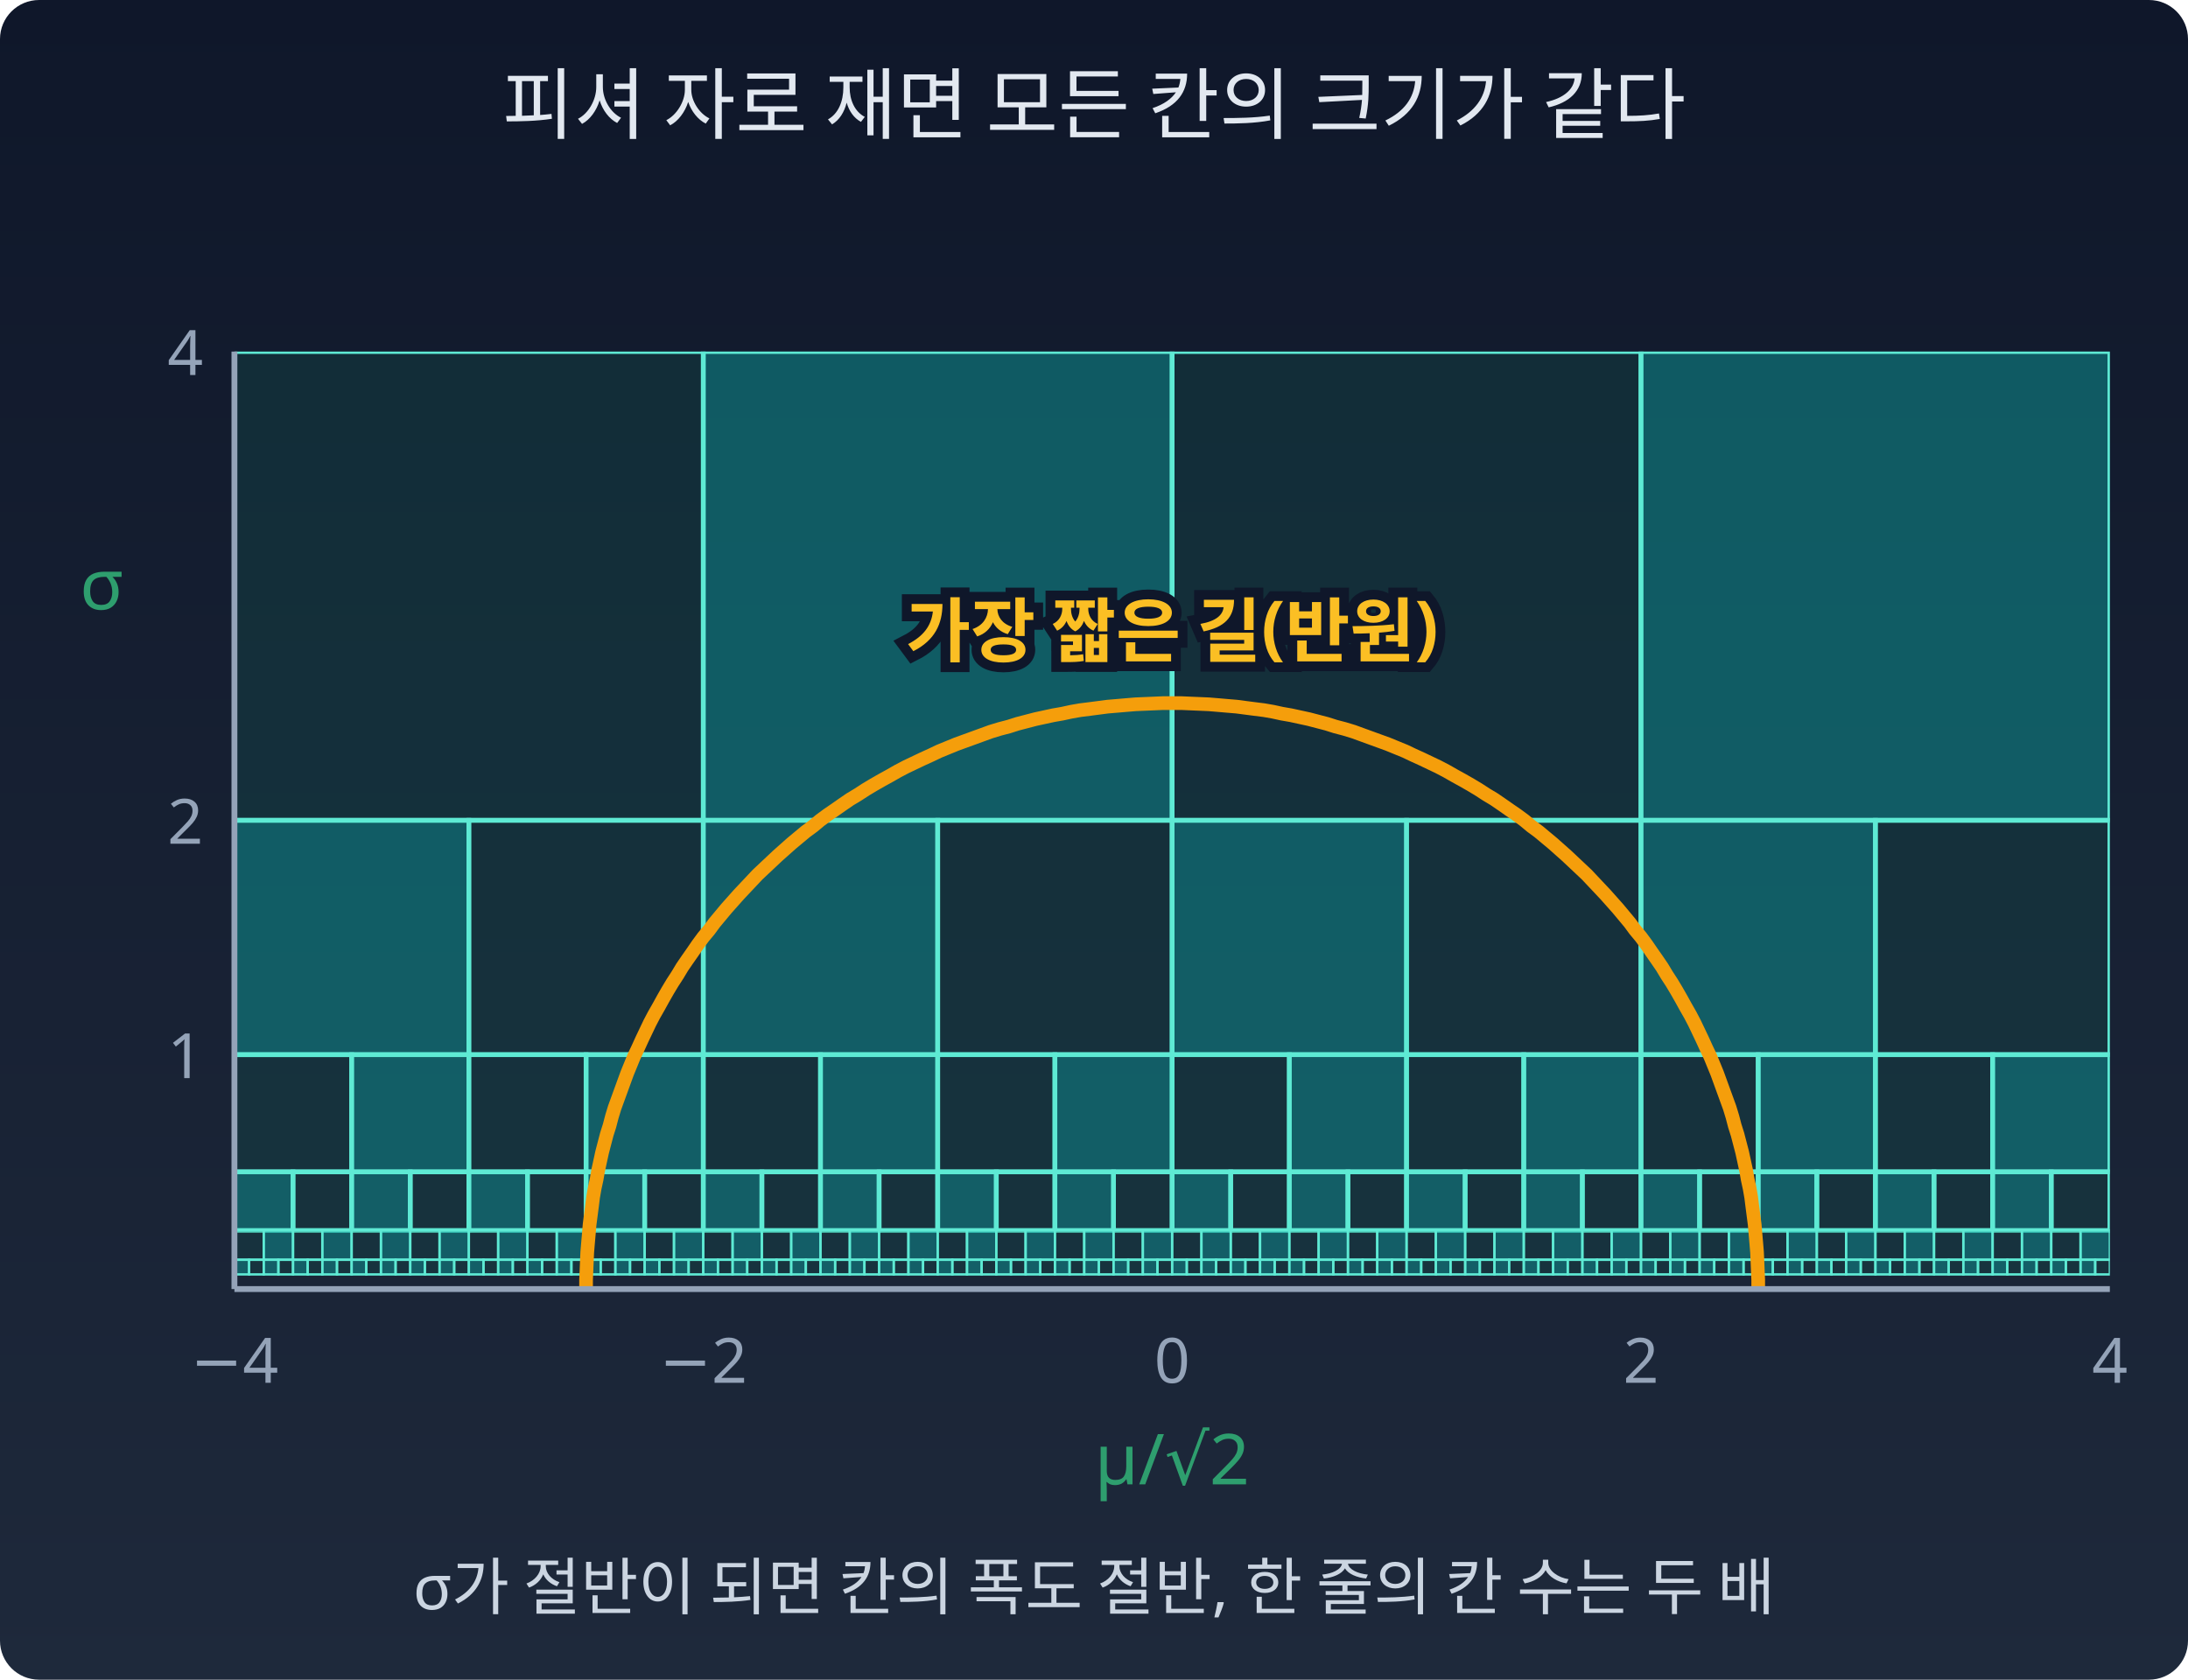
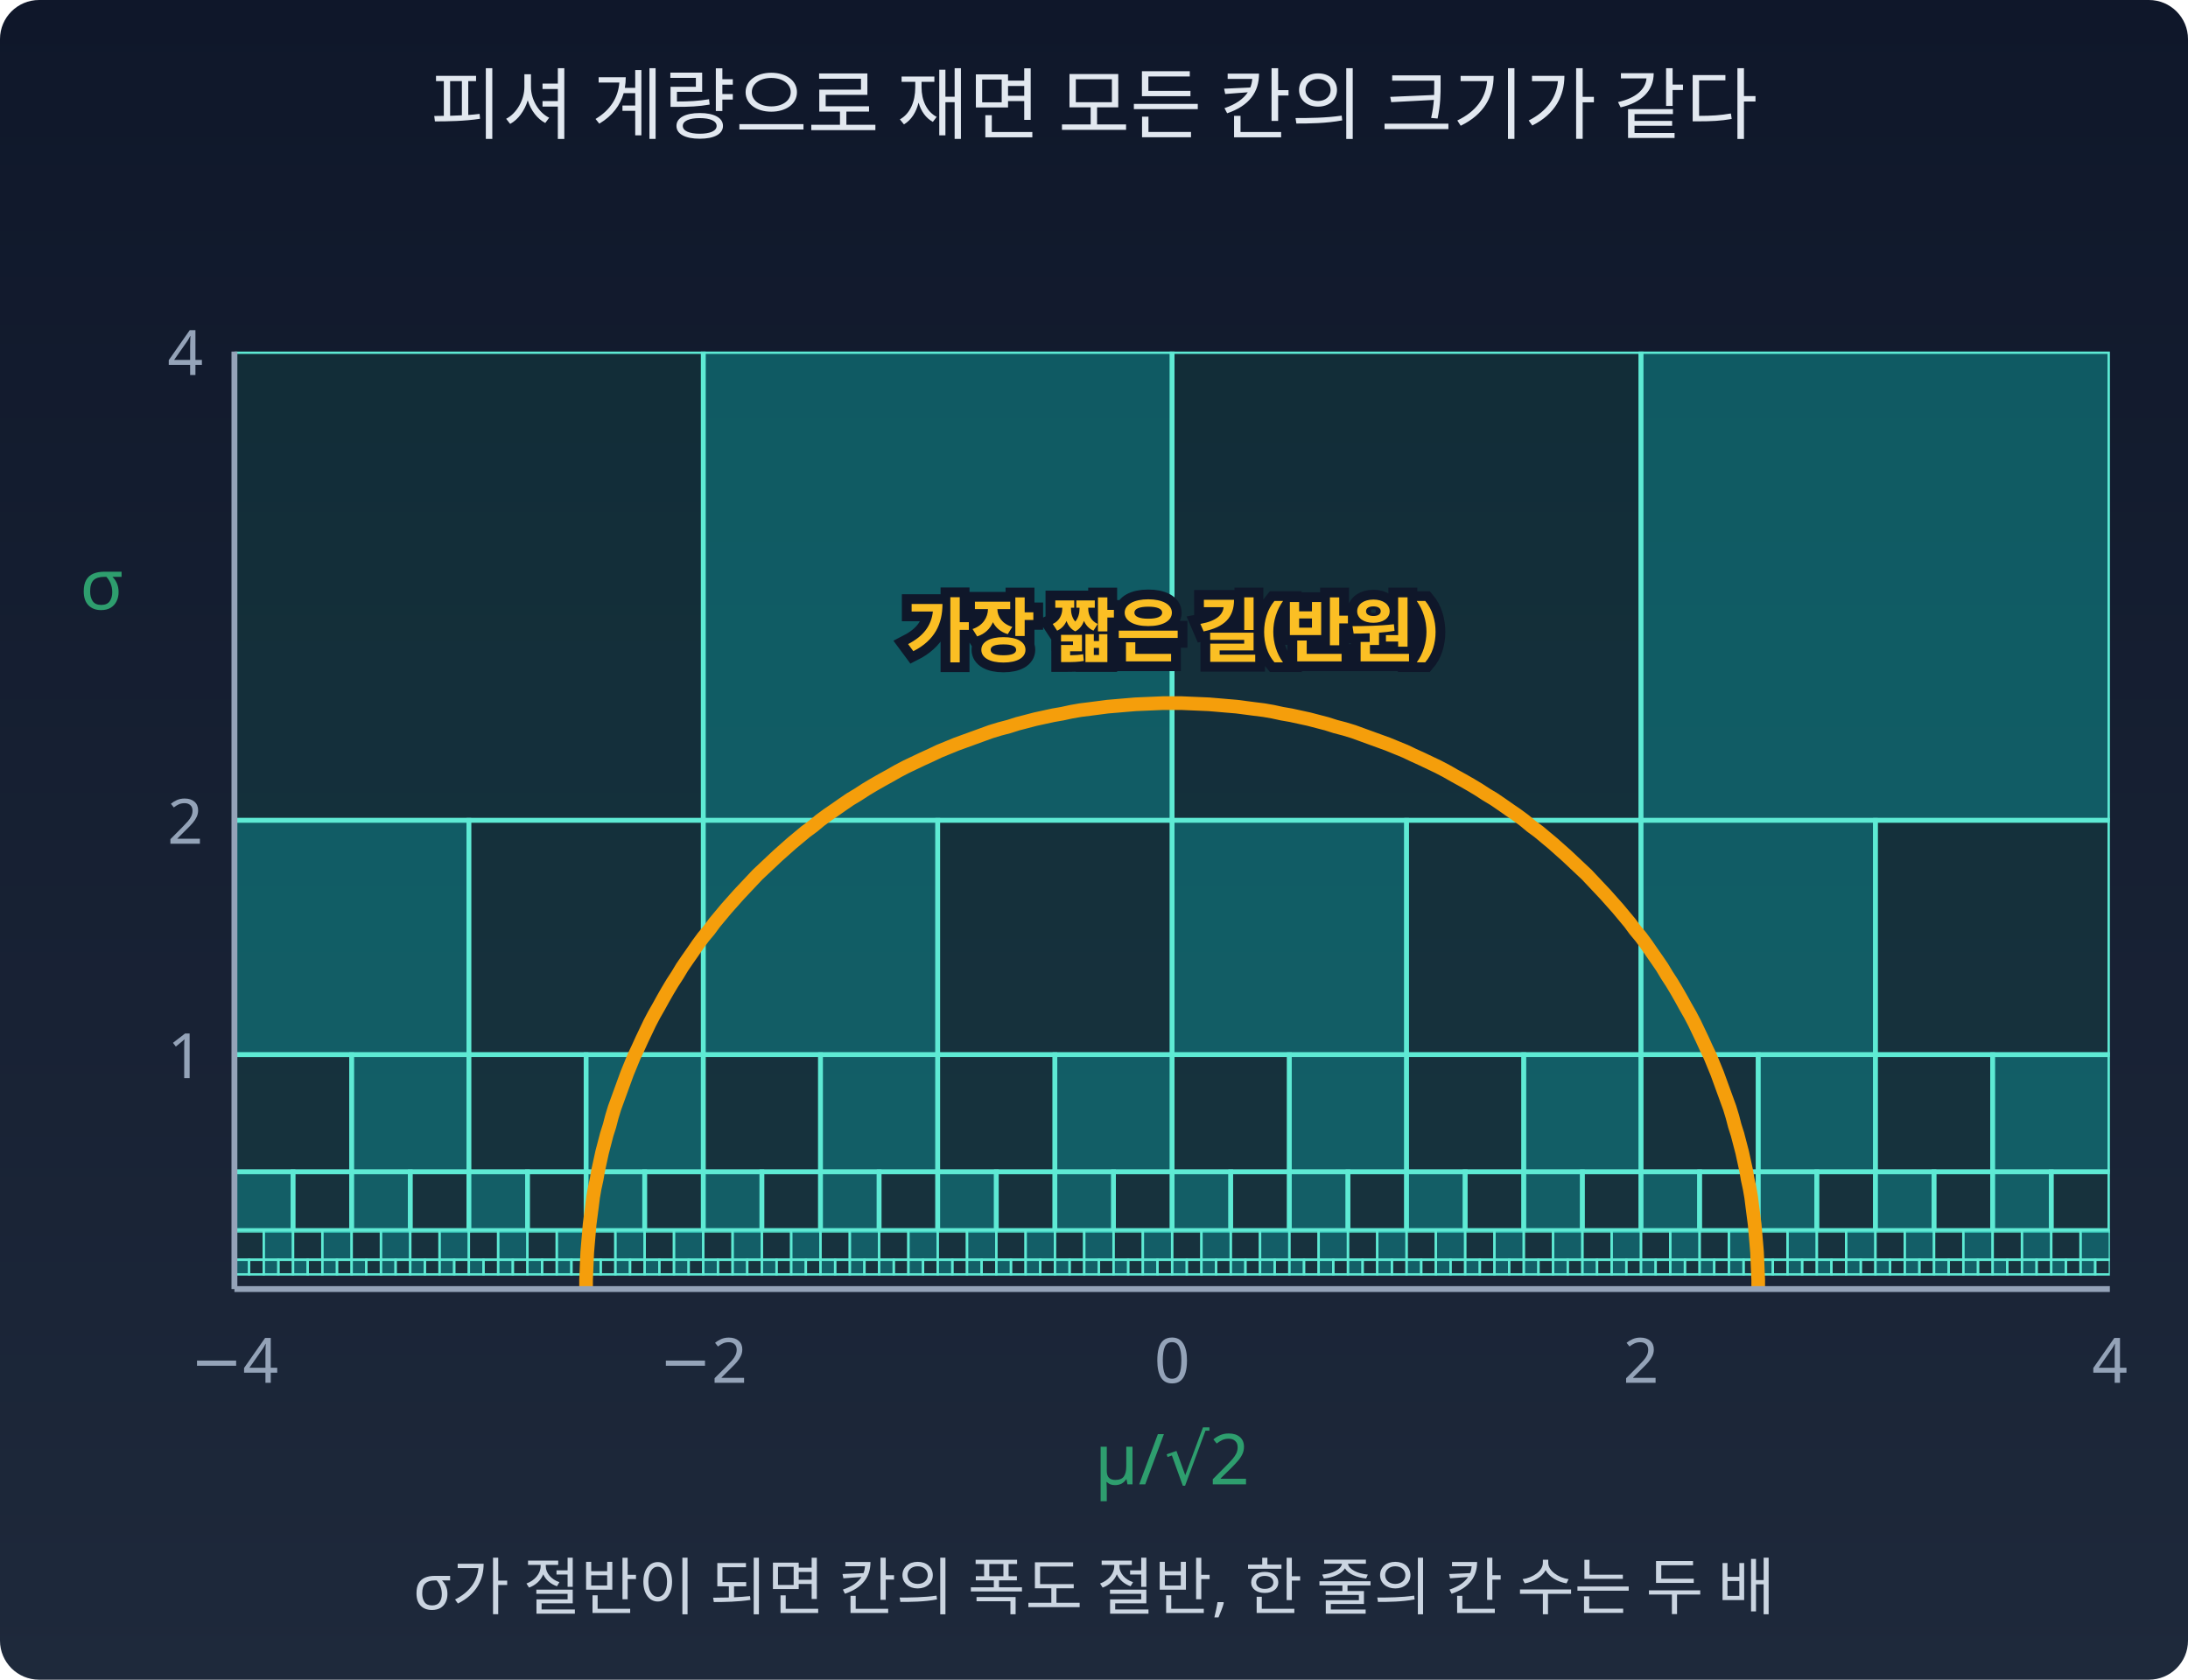
<svg xmlns="http://www.w3.org/2000/svg" viewBox="0 0 560 430" font-family="'Noto Sans KR', sans-serif">
  <defs>
    <linearGradient id="bg9t" x1="0" y1="0" x2="0" y2="1">
      <stop offset="0%" stop-color="#0f172a" />
      <stop offset="100%" stop-color="#1e293b" />
    </linearGradient>
  </defs>
  <rect width="560" height="430" fill="url(#bg9t)" rx="10" />
-   <text x="280" y="34" fill="#e2e8f0" font-size="20" text-anchor="middle">피셔 자로 재면 모든 칸의 크기가 같다</text>
+   <text x="280" y="34" fill="#e2e8f0" font-size="20" text-anchor="middle">피셔 계량으로 재면 모든 칸의 크기가 같다</text>
  <clipPath id="cl9">
    <rect x="60" y="90.0" width="480" height="240.0" />
  </clipPath>
  <g clip-path="url(#cl9)">
    <rect x="60.00" y="90.00" width="120.00" height="120.00" fill="#134e4a" fill-opacity="0.35" stroke="#5eead4" stroke-width="1.2" />
    <rect x="180.00" y="90.00" width="120.00" height="120.00" fill="#0e8f8f" fill-opacity="0.55" stroke="#5eead4" stroke-width="1.2" />
    <rect x="300.00" y="90.00" width="120.00" height="120.00" fill="#134e4a" fill-opacity="0.35" stroke="#5eead4" stroke-width="1.2" />
    <rect x="420.00" y="90.00" width="120.00" height="120.00" fill="#0e8f8f" fill-opacity="0.55" stroke="#5eead4" stroke-width="1.2" />
    <rect x="60.00" y="210.00" width="60.00" height="60.00" fill="#0e8f8f" fill-opacity="0.55" stroke="#5eead4" stroke-width="1.2" />
    <rect x="120.00" y="210.00" width="60.00" height="60.00" fill="#134e4a" fill-opacity="0.35" stroke="#5eead4" stroke-width="1.2" />
    <rect x="180.00" y="210.00" width="60.00" height="60.00" fill="#0e8f8f" fill-opacity="0.55" stroke="#5eead4" stroke-width="1.2" />
    <rect x="240.00" y="210.00" width="60.00" height="60.00" fill="#134e4a" fill-opacity="0.35" stroke="#5eead4" stroke-width="1.2" />
    <rect x="300.00" y="210.00" width="60.00" height="60.00" fill="#0e8f8f" fill-opacity="0.55" stroke="#5eead4" stroke-width="1.2" />
    <rect x="360.00" y="210.00" width="60.00" height="60.00" fill="#134e4a" fill-opacity="0.35" stroke="#5eead4" stroke-width="1.2" />
    <rect x="420.00" y="210.00" width="60.00" height="60.00" fill="#0e8f8f" fill-opacity="0.55" stroke="#5eead4" stroke-width="1.2" />
    <rect x="480.00" y="210.00" width="60.00" height="60.00" fill="#134e4a" fill-opacity="0.35" stroke="#5eead4" stroke-width="1.2" />
    <rect x="60.00" y="270.00" width="30.00" height="30.00" fill="#134e4a" fill-opacity="0.35" stroke="#5eead4" stroke-width="1.2" />
    <rect x="90.00" y="270.00" width="30.00" height="30.00" fill="#0e8f8f" fill-opacity="0.55" stroke="#5eead4" stroke-width="1.2" />
    <rect x="120.00" y="270.00" width="30.00" height="30.00" fill="#134e4a" fill-opacity="0.35" stroke="#5eead4" stroke-width="1.2" />
    <rect x="150.00" y="270.00" width="30.00" height="30.00" fill="#0e8f8f" fill-opacity="0.55" stroke="#5eead4" stroke-width="1.2" />
    <rect x="180.00" y="270.00" width="30.00" height="30.00" fill="#134e4a" fill-opacity="0.35" stroke="#5eead4" stroke-width="1.2" />
    <rect x="210.00" y="270.00" width="30.00" height="30.00" fill="#0e8f8f" fill-opacity="0.55" stroke="#5eead4" stroke-width="1.2" />
    <rect x="240.00" y="270.00" width="30.00" height="30.00" fill="#134e4a" fill-opacity="0.35" stroke="#5eead4" stroke-width="1.2" />
    <rect x="270.00" y="270.00" width="30.00" height="30.00" fill="#0e8f8f" fill-opacity="0.55" stroke="#5eead4" stroke-width="1.2" />
    <rect x="300.00" y="270.00" width="30.00" height="30.00" fill="#134e4a" fill-opacity="0.35" stroke="#5eead4" stroke-width="1.2" />
    <rect x="330.00" y="270.00" width="30.00" height="30.00" fill="#0e8f8f" fill-opacity="0.55" stroke="#5eead4" stroke-width="1.2" />
    <rect x="360.00" y="270.00" width="30.00" height="30.00" fill="#134e4a" fill-opacity="0.35" stroke="#5eead4" stroke-width="1.2" />
    <rect x="390.00" y="270.00" width="30.00" height="30.00" fill="#0e8f8f" fill-opacity="0.55" stroke="#5eead4" stroke-width="1.2" />
    <rect x="420.00" y="270.00" width="30.00" height="30.00" fill="#134e4a" fill-opacity="0.35" stroke="#5eead4" stroke-width="1.2" />
    <rect x="450.00" y="270.00" width="30.00" height="30.00" fill="#0e8f8f" fill-opacity="0.55" stroke="#5eead4" stroke-width="1.2" />
    <rect x="480.00" y="270.00" width="30.00" height="30.00" fill="#134e4a" fill-opacity="0.35" stroke="#5eead4" stroke-width="1.2" />
    <rect x="510.00" y="270.00" width="30.00" height="30.00" fill="#0e8f8f" fill-opacity="0.55" stroke="#5eead4" stroke-width="1.2" />
    <rect x="60.00" y="300.00" width="15.00" height="15.00" fill="#0e8f8f" fill-opacity="0.55" stroke="#5eead4" stroke-width="1.2" />
    <rect x="75.00" y="300.00" width="15.00" height="15.00" fill="#134e4a" fill-opacity="0.35" stroke="#5eead4" stroke-width="1.2" />
    <rect x="90.00" y="300.00" width="15.00" height="15.00" fill="#0e8f8f" fill-opacity="0.55" stroke="#5eead4" stroke-width="1.2" />
    <rect x="105.00" y="300.00" width="15.00" height="15.00" fill="#134e4a" fill-opacity="0.35" stroke="#5eead4" stroke-width="1.2" />
    <rect x="120.00" y="300.00" width="15.00" height="15.00" fill="#0e8f8f" fill-opacity="0.55" stroke="#5eead4" stroke-width="1.2" />
    <rect x="135.00" y="300.00" width="15.00" height="15.00" fill="#134e4a" fill-opacity="0.35" stroke="#5eead4" stroke-width="1.2" />
    <rect x="150.00" y="300.00" width="15.00" height="15.00" fill="#0e8f8f" fill-opacity="0.55" stroke="#5eead4" stroke-width="1.2" />
    <rect x="165.00" y="300.00" width="15.00" height="15.00" fill="#134e4a" fill-opacity="0.35" stroke="#5eead4" stroke-width="1.2" />
    <rect x="180.00" y="300.00" width="15.00" height="15.00" fill="#0e8f8f" fill-opacity="0.55" stroke="#5eead4" stroke-width="1.2" />
    <rect x="195.00" y="300.00" width="15.00" height="15.00" fill="#134e4a" fill-opacity="0.35" stroke="#5eead4" stroke-width="1.2" />
    <rect x="210.00" y="300.00" width="15.00" height="15.00" fill="#0e8f8f" fill-opacity="0.55" stroke="#5eead4" stroke-width="1.2" />
    <rect x="225.00" y="300.00" width="15.00" height="15.00" fill="#134e4a" fill-opacity="0.35" stroke="#5eead4" stroke-width="1.2" />
    <rect x="240.00" y="300.00" width="15.00" height="15.00" fill="#0e8f8f" fill-opacity="0.55" stroke="#5eead4" stroke-width="1.2" />
    <rect x="255.00" y="300.00" width="15.00" height="15.00" fill="#134e4a" fill-opacity="0.35" stroke="#5eead4" stroke-width="1.2" />
    <rect x="270.00" y="300.00" width="15.00" height="15.00" fill="#0e8f8f" fill-opacity="0.55" stroke="#5eead4" stroke-width="1.2" />
    <rect x="285.00" y="300.00" width="15.00" height="15.00" fill="#134e4a" fill-opacity="0.35" stroke="#5eead4" stroke-width="1.2" />
    <rect x="300.00" y="300.00" width="15.00" height="15.00" fill="#0e8f8f" fill-opacity="0.55" stroke="#5eead4" stroke-width="1.2" />
    <rect x="315.00" y="300.00" width="15.00" height="15.00" fill="#134e4a" fill-opacity="0.35" stroke="#5eead4" stroke-width="1.2" />
    <rect x="330.00" y="300.00" width="15.00" height="15.00" fill="#0e8f8f" fill-opacity="0.55" stroke="#5eead4" stroke-width="1.2" />
    <rect x="345.00" y="300.00" width="15.00" height="15.00" fill="#134e4a" fill-opacity="0.35" stroke="#5eead4" stroke-width="1.2" />
    <rect x="360.00" y="300.00" width="15.00" height="15.00" fill="#0e8f8f" fill-opacity="0.55" stroke="#5eead4" stroke-width="1.2" />
    <rect x="375.00" y="300.00" width="15.00" height="15.00" fill="#134e4a" fill-opacity="0.35" stroke="#5eead4" stroke-width="1.2" />
    <rect x="390.00" y="300.00" width="15.00" height="15.00" fill="#0e8f8f" fill-opacity="0.55" stroke="#5eead4" stroke-width="1.2" />
    <rect x="405.00" y="300.00" width="15.00" height="15.00" fill="#134e4a" fill-opacity="0.35" stroke="#5eead4" stroke-width="1.2" />
    <rect x="420.00" y="300.00" width="15.00" height="15.00" fill="#0e8f8f" fill-opacity="0.55" stroke="#5eead4" stroke-width="1.2" />
    <rect x="435.00" y="300.00" width="15.00" height="15.00" fill="#134e4a" fill-opacity="0.35" stroke="#5eead4" stroke-width="1.2" />
    <rect x="450.00" y="300.00" width="15.00" height="15.00" fill="#0e8f8f" fill-opacity="0.55" stroke="#5eead4" stroke-width="1.2" />
    <rect x="465.00" y="300.00" width="15.00" height="15.00" fill="#134e4a" fill-opacity="0.35" stroke="#5eead4" stroke-width="1.2" />
    <rect x="480.00" y="300.00" width="15.00" height="15.00" fill="#0e8f8f" fill-opacity="0.55" stroke="#5eead4" stroke-width="1.2" />
    <rect x="495.00" y="300.00" width="15.00" height="15.00" fill="#134e4a" fill-opacity="0.35" stroke="#5eead4" stroke-width="1.2" />
    <rect x="510.00" y="300.00" width="15.00" height="15.00" fill="#0e8f8f" fill-opacity="0.55" stroke="#5eead4" stroke-width="1.2" />
    <rect x="525.00" y="300.00" width="15.00" height="15.00" fill="#134e4a" fill-opacity="0.35" stroke="#5eead4" stroke-width="1.2" />
    <rect x="60.00" y="315.00" width="7.50" height="7.50" fill="#134e4a" fill-opacity="0.35" stroke="#5eead4" stroke-width="0.6" />
    <rect x="67.50" y="315.00" width="7.50" height="7.50" fill="#0e8f8f" fill-opacity="0.55" stroke="#5eead4" stroke-width="0.6" />
    <rect x="75.00" y="315.00" width="7.50" height="7.50" fill="#134e4a" fill-opacity="0.35" stroke="#5eead4" stroke-width="0.6" />
    <rect x="82.50" y="315.00" width="7.50" height="7.50" fill="#0e8f8f" fill-opacity="0.55" stroke="#5eead4" stroke-width="0.6" />
    <rect x="90.00" y="315.00" width="7.50" height="7.50" fill="#134e4a" fill-opacity="0.35" stroke="#5eead4" stroke-width="0.6" />
    <rect x="97.50" y="315.00" width="7.50" height="7.50" fill="#0e8f8f" fill-opacity="0.55" stroke="#5eead4" stroke-width="0.6" />
    <rect x="105.00" y="315.00" width="7.50" height="7.50" fill="#134e4a" fill-opacity="0.35" stroke="#5eead4" stroke-width="0.6" />
    <rect x="112.50" y="315.00" width="7.50" height="7.50" fill="#0e8f8f" fill-opacity="0.55" stroke="#5eead4" stroke-width="0.6" />
    <rect x="120.00" y="315.00" width="7.50" height="7.50" fill="#134e4a" fill-opacity="0.35" stroke="#5eead4" stroke-width="0.6" />
    <rect x="127.50" y="315.00" width="7.50" height="7.50" fill="#0e8f8f" fill-opacity="0.55" stroke="#5eead4" stroke-width="0.6" />
    <rect x="135.00" y="315.00" width="7.50" height="7.50" fill="#134e4a" fill-opacity="0.35" stroke="#5eead4" stroke-width="0.6" />
    <rect x="142.50" y="315.00" width="7.50" height="7.50" fill="#0e8f8f" fill-opacity="0.55" stroke="#5eead4" stroke-width="0.6" />
    <rect x="150.00" y="315.00" width="7.50" height="7.50" fill="#134e4a" fill-opacity="0.35" stroke="#5eead4" stroke-width="0.6" />
    <rect x="157.50" y="315.00" width="7.50" height="7.50" fill="#0e8f8f" fill-opacity="0.55" stroke="#5eead4" stroke-width="0.6" />
    <rect x="165.00" y="315.00" width="7.50" height="7.50" fill="#134e4a" fill-opacity="0.35" stroke="#5eead4" stroke-width="0.6" />
    <rect x="172.50" y="315.00" width="7.50" height="7.50" fill="#0e8f8f" fill-opacity="0.55" stroke="#5eead4" stroke-width="0.6" />
    <rect x="180.00" y="315.00" width="7.50" height="7.50" fill="#134e4a" fill-opacity="0.35" stroke="#5eead4" stroke-width="0.6" />
    <rect x="187.50" y="315.00" width="7.50" height="7.50" fill="#0e8f8f" fill-opacity="0.55" stroke="#5eead4" stroke-width="0.6" />
    <rect x="195.00" y="315.00" width="7.50" height="7.50" fill="#134e4a" fill-opacity="0.35" stroke="#5eead4" stroke-width="0.6" />
    <rect x="202.50" y="315.00" width="7.50" height="7.50" fill="#0e8f8f" fill-opacity="0.55" stroke="#5eead4" stroke-width="0.6" />
    <rect x="210.00" y="315.00" width="7.50" height="7.50" fill="#134e4a" fill-opacity="0.35" stroke="#5eead4" stroke-width="0.6" />
    <rect x="217.50" y="315.00" width="7.50" height="7.50" fill="#0e8f8f" fill-opacity="0.55" stroke="#5eead4" stroke-width="0.6" />
    <rect x="225.00" y="315.00" width="7.50" height="7.50" fill="#134e4a" fill-opacity="0.35" stroke="#5eead4" stroke-width="0.6" />
    <rect x="232.50" y="315.00" width="7.50" height="7.50" fill="#0e8f8f" fill-opacity="0.55" stroke="#5eead4" stroke-width="0.6" />
    <rect x="240.00" y="315.00" width="7.50" height="7.50" fill="#134e4a" fill-opacity="0.35" stroke="#5eead4" stroke-width="0.6" />
    <rect x="247.50" y="315.00" width="7.50" height="7.50" fill="#0e8f8f" fill-opacity="0.55" stroke="#5eead4" stroke-width="0.6" />
    <rect x="255.00" y="315.00" width="7.50" height="7.50" fill="#134e4a" fill-opacity="0.35" stroke="#5eead4" stroke-width="0.6" />
    <rect x="262.50" y="315.00" width="7.50" height="7.50" fill="#0e8f8f" fill-opacity="0.55" stroke="#5eead4" stroke-width="0.6" />
    <rect x="270.00" y="315.00" width="7.50" height="7.50" fill="#134e4a" fill-opacity="0.35" stroke="#5eead4" stroke-width="0.6" />
    <rect x="277.50" y="315.00" width="7.50" height="7.50" fill="#0e8f8f" fill-opacity="0.55" stroke="#5eead4" stroke-width="0.6" />
    <rect x="285.00" y="315.00" width="7.50" height="7.50" fill="#134e4a" fill-opacity="0.35" stroke="#5eead4" stroke-width="0.6" />
    <rect x="292.50" y="315.00" width="7.50" height="7.50" fill="#0e8f8f" fill-opacity="0.55" stroke="#5eead4" stroke-width="0.6" />
    <rect x="300.00" y="315.00" width="7.50" height="7.50" fill="#134e4a" fill-opacity="0.35" stroke="#5eead4" stroke-width="0.6" />
    <rect x="307.50" y="315.00" width="7.50" height="7.50" fill="#0e8f8f" fill-opacity="0.55" stroke="#5eead4" stroke-width="0.6" />
    <rect x="315.00" y="315.00" width="7.50" height="7.50" fill="#134e4a" fill-opacity="0.35" stroke="#5eead4" stroke-width="0.6" />
    <rect x="322.50" y="315.00" width="7.50" height="7.50" fill="#0e8f8f" fill-opacity="0.55" stroke="#5eead4" stroke-width="0.6" />
    <rect x="330.00" y="315.00" width="7.50" height="7.50" fill="#134e4a" fill-opacity="0.35" stroke="#5eead4" stroke-width="0.6" />
    <rect x="337.50" y="315.00" width="7.50" height="7.50" fill="#0e8f8f" fill-opacity="0.55" stroke="#5eead4" stroke-width="0.6" />
    <rect x="345.00" y="315.00" width="7.50" height="7.50" fill="#134e4a" fill-opacity="0.35" stroke="#5eead4" stroke-width="0.6" />
    <rect x="352.50" y="315.00" width="7.50" height="7.50" fill="#0e8f8f" fill-opacity="0.55" stroke="#5eead4" stroke-width="0.6" />
    <rect x="360.00" y="315.00" width="7.50" height="7.50" fill="#134e4a" fill-opacity="0.35" stroke="#5eead4" stroke-width="0.6" />
    <rect x="367.50" y="315.00" width="7.50" height="7.50" fill="#0e8f8f" fill-opacity="0.55" stroke="#5eead4" stroke-width="0.6" />
    <rect x="375.00" y="315.00" width="7.50" height="7.50" fill="#134e4a" fill-opacity="0.35" stroke="#5eead4" stroke-width="0.6" />
    <rect x="382.50" y="315.00" width="7.50" height="7.50" fill="#0e8f8f" fill-opacity="0.55" stroke="#5eead4" stroke-width="0.6" />
    <rect x="390.00" y="315.00" width="7.50" height="7.50" fill="#134e4a" fill-opacity="0.35" stroke="#5eead4" stroke-width="0.6" />
    <rect x="397.50" y="315.00" width="7.50" height="7.50" fill="#0e8f8f" fill-opacity="0.55" stroke="#5eead4" stroke-width="0.6" />
    <rect x="405.00" y="315.00" width="7.50" height="7.50" fill="#134e4a" fill-opacity="0.35" stroke="#5eead4" stroke-width="0.6" />
    <rect x="412.50" y="315.00" width="7.50" height="7.50" fill="#0e8f8f" fill-opacity="0.55" stroke="#5eead4" stroke-width="0.6" />
    <rect x="420.00" y="315.00" width="7.50" height="7.50" fill="#134e4a" fill-opacity="0.35" stroke="#5eead4" stroke-width="0.6" />
    <rect x="427.50" y="315.00" width="7.50" height="7.50" fill="#0e8f8f" fill-opacity="0.55" stroke="#5eead4" stroke-width="0.6" />
    <rect x="435.00" y="315.00" width="7.50" height="7.50" fill="#134e4a" fill-opacity="0.35" stroke="#5eead4" stroke-width="0.6" />
    <rect x="442.50" y="315.00" width="7.50" height="7.50" fill="#0e8f8f" fill-opacity="0.55" stroke="#5eead4" stroke-width="0.6" />
    <rect x="450.00" y="315.00" width="7.50" height="7.50" fill="#134e4a" fill-opacity="0.35" stroke="#5eead4" stroke-width="0.6" />
    <rect x="457.50" y="315.00" width="7.50" height="7.50" fill="#0e8f8f" fill-opacity="0.55" stroke="#5eead4" stroke-width="0.6" />
    <rect x="465.00" y="315.00" width="7.50" height="7.50" fill="#134e4a" fill-opacity="0.35" stroke="#5eead4" stroke-width="0.6" />
    <rect x="472.50" y="315.00" width="7.50" height="7.50" fill="#0e8f8f" fill-opacity="0.55" stroke="#5eead4" stroke-width="0.6" />
    <rect x="480.00" y="315.00" width="7.50" height="7.50" fill="#134e4a" fill-opacity="0.35" stroke="#5eead4" stroke-width="0.6" />
    <rect x="487.50" y="315.00" width="7.50" height="7.50" fill="#0e8f8f" fill-opacity="0.55" stroke="#5eead4" stroke-width="0.6" />
    <rect x="495.00" y="315.00" width="7.50" height="7.50" fill="#134e4a" fill-opacity="0.35" stroke="#5eead4" stroke-width="0.6" />
    <rect x="502.50" y="315.00" width="7.50" height="7.50" fill="#0e8f8f" fill-opacity="0.55" stroke="#5eead4" stroke-width="0.6" />
    <rect x="510.00" y="315.00" width="7.50" height="7.50" fill="#134e4a" fill-opacity="0.35" stroke="#5eead4" stroke-width="0.6" />
    <rect x="517.50" y="315.00" width="7.50" height="7.50" fill="#0e8f8f" fill-opacity="0.55" stroke="#5eead4" stroke-width="0.6" />
    <rect x="525.00" y="315.00" width="7.50" height="7.50" fill="#134e4a" fill-opacity="0.35" stroke="#5eead4" stroke-width="0.6" />
    <rect x="532.50" y="315.00" width="7.50" height="7.50" fill="#0e8f8f" fill-opacity="0.55" stroke="#5eead4" stroke-width="0.6" />
    <rect x="60.00" y="322.50" width="3.75" height="3.75" fill="#0e8f8f" fill-opacity="0.55" stroke="#5eead4" stroke-width="0.6" />
    <rect x="63.75" y="322.50" width="3.75" height="3.75" fill="#134e4a" fill-opacity="0.35" stroke="#5eead4" stroke-width="0.6" />
    <rect x="67.50" y="322.50" width="3.75" height="3.75" fill="#0e8f8f" fill-opacity="0.55" stroke="#5eead4" stroke-width="0.6" />
    <rect x="71.25" y="322.50" width="3.75" height="3.75" fill="#134e4a" fill-opacity="0.35" stroke="#5eead4" stroke-width="0.6" />
    <rect x="75.00" y="322.50" width="3.75" height="3.75" fill="#0e8f8f" fill-opacity="0.55" stroke="#5eead4" stroke-width="0.6" />
    <rect x="78.75" y="322.50" width="3.75" height="3.75" fill="#134e4a" fill-opacity="0.35" stroke="#5eead4" stroke-width="0.6" />
    <rect x="82.50" y="322.50" width="3.75" height="3.75" fill="#0e8f8f" fill-opacity="0.55" stroke="#5eead4" stroke-width="0.6" />
    <rect x="86.25" y="322.50" width="3.75" height="3.75" fill="#134e4a" fill-opacity="0.35" stroke="#5eead4" stroke-width="0.6" />
    <rect x="90.00" y="322.50" width="3.75" height="3.75" fill="#0e8f8f" fill-opacity="0.55" stroke="#5eead4" stroke-width="0.6" />
    <rect x="93.75" y="322.50" width="3.75" height="3.75" fill="#134e4a" fill-opacity="0.35" stroke="#5eead4" stroke-width="0.6" />
    <rect x="97.50" y="322.50" width="3.75" height="3.75" fill="#0e8f8f" fill-opacity="0.55" stroke="#5eead4" stroke-width="0.6" />
    <rect x="101.25" y="322.50" width="3.75" height="3.75" fill="#134e4a" fill-opacity="0.35" stroke="#5eead4" stroke-width="0.6" />
    <rect x="105.00" y="322.50" width="3.75" height="3.75" fill="#0e8f8f" fill-opacity="0.55" stroke="#5eead4" stroke-width="0.6" />
    <rect x="108.75" y="322.50" width="3.75" height="3.75" fill="#134e4a" fill-opacity="0.35" stroke="#5eead4" stroke-width="0.6" />
    <rect x="112.50" y="322.50" width="3.75" height="3.75" fill="#0e8f8f" fill-opacity="0.55" stroke="#5eead4" stroke-width="0.6" />
    <rect x="116.25" y="322.50" width="3.75" height="3.75" fill="#134e4a" fill-opacity="0.35" stroke="#5eead4" stroke-width="0.6" />
    <rect x="120.00" y="322.50" width="3.75" height="3.75" fill="#0e8f8f" fill-opacity="0.55" stroke="#5eead4" stroke-width="0.6" />
    <rect x="123.75" y="322.50" width="3.75" height="3.75" fill="#134e4a" fill-opacity="0.35" stroke="#5eead4" stroke-width="0.6" />
    <rect x="127.50" y="322.50" width="3.75" height="3.75" fill="#0e8f8f" fill-opacity="0.55" stroke="#5eead4" stroke-width="0.6" />
    <rect x="131.25" y="322.50" width="3.75" height="3.75" fill="#134e4a" fill-opacity="0.35" stroke="#5eead4" stroke-width="0.6" />
    <rect x="135.00" y="322.50" width="3.75" height="3.75" fill="#0e8f8f" fill-opacity="0.55" stroke="#5eead4" stroke-width="0.6" />
    <rect x="138.75" y="322.50" width="3.75" height="3.75" fill="#134e4a" fill-opacity="0.35" stroke="#5eead4" stroke-width="0.6" />
    <rect x="142.50" y="322.50" width="3.75" height="3.75" fill="#0e8f8f" fill-opacity="0.55" stroke="#5eead4" stroke-width="0.6" />
    <rect x="146.25" y="322.50" width="3.75" height="3.75" fill="#134e4a" fill-opacity="0.35" stroke="#5eead4" stroke-width="0.6" />
    <rect x="150.00" y="322.50" width="3.75" height="3.75" fill="#0e8f8f" fill-opacity="0.55" stroke="#5eead4" stroke-width="0.6" />
    <rect x="153.75" y="322.50" width="3.75" height="3.75" fill="#134e4a" fill-opacity="0.35" stroke="#5eead4" stroke-width="0.6" />
    <rect x="157.50" y="322.50" width="3.75" height="3.75" fill="#0e8f8f" fill-opacity="0.55" stroke="#5eead4" stroke-width="0.6" />
    <rect x="161.25" y="322.50" width="3.75" height="3.75" fill="#134e4a" fill-opacity="0.35" stroke="#5eead4" stroke-width="0.6" />
    <rect x="165.00" y="322.50" width="3.75" height="3.75" fill="#0e8f8f" fill-opacity="0.55" stroke="#5eead4" stroke-width="0.6" />
    <rect x="168.75" y="322.50" width="3.75" height="3.75" fill="#134e4a" fill-opacity="0.35" stroke="#5eead4" stroke-width="0.6" />
    <rect x="172.50" y="322.50" width="3.75" height="3.75" fill="#0e8f8f" fill-opacity="0.55" stroke="#5eead4" stroke-width="0.6" />
    <rect x="176.25" y="322.50" width="3.75" height="3.75" fill="#134e4a" fill-opacity="0.35" stroke="#5eead4" stroke-width="0.6" />
    <rect x="180.00" y="322.50" width="3.75" height="3.75" fill="#0e8f8f" fill-opacity="0.55" stroke="#5eead4" stroke-width="0.6" />
    <rect x="183.75" y="322.50" width="3.75" height="3.75" fill="#134e4a" fill-opacity="0.35" stroke="#5eead4" stroke-width="0.6" />
    <rect x="187.50" y="322.50" width="3.75" height="3.75" fill="#0e8f8f" fill-opacity="0.55" stroke="#5eead4" stroke-width="0.6" />
    <rect x="191.25" y="322.50" width="3.75" height="3.75" fill="#134e4a" fill-opacity="0.35" stroke="#5eead4" stroke-width="0.6" />
    <rect x="195.00" y="322.50" width="3.75" height="3.75" fill="#0e8f8f" fill-opacity="0.55" stroke="#5eead4" stroke-width="0.6" />
    <rect x="198.75" y="322.50" width="3.75" height="3.75" fill="#134e4a" fill-opacity="0.35" stroke="#5eead4" stroke-width="0.6" />
    <rect x="202.50" y="322.50" width="3.75" height="3.75" fill="#0e8f8f" fill-opacity="0.55" stroke="#5eead4" stroke-width="0.6" />
    <rect x="206.25" y="322.50" width="3.75" height="3.75" fill="#134e4a" fill-opacity="0.35" stroke="#5eead4" stroke-width="0.6" />
    <rect x="210.00" y="322.50" width="3.75" height="3.75" fill="#0e8f8f" fill-opacity="0.55" stroke="#5eead4" stroke-width="0.6" />
    <rect x="213.75" y="322.50" width="3.75" height="3.75" fill="#134e4a" fill-opacity="0.35" stroke="#5eead4" stroke-width="0.6" />
    <rect x="217.50" y="322.50" width="3.75" height="3.75" fill="#0e8f8f" fill-opacity="0.55" stroke="#5eead4" stroke-width="0.6" />
    <rect x="221.25" y="322.50" width="3.75" height="3.75" fill="#134e4a" fill-opacity="0.35" stroke="#5eead4" stroke-width="0.6" />
    <rect x="225.00" y="322.50" width="3.75" height="3.75" fill="#0e8f8f" fill-opacity="0.55" stroke="#5eead4" stroke-width="0.6" />
    <rect x="228.75" y="322.50" width="3.75" height="3.75" fill="#134e4a" fill-opacity="0.35" stroke="#5eead4" stroke-width="0.6" />
    <rect x="232.50" y="322.50" width="3.75" height="3.75" fill="#0e8f8f" fill-opacity="0.55" stroke="#5eead4" stroke-width="0.6" />
    <rect x="236.25" y="322.50" width="3.75" height="3.75" fill="#134e4a" fill-opacity="0.35" stroke="#5eead4" stroke-width="0.6" />
    <rect x="240.00" y="322.50" width="3.75" height="3.75" fill="#0e8f8f" fill-opacity="0.55" stroke="#5eead4" stroke-width="0.6" />
    <rect x="243.75" y="322.50" width="3.75" height="3.75" fill="#134e4a" fill-opacity="0.35" stroke="#5eead4" stroke-width="0.6" />
    <rect x="247.50" y="322.50" width="3.75" height="3.75" fill="#0e8f8f" fill-opacity="0.55" stroke="#5eead4" stroke-width="0.6" />
    <rect x="251.25" y="322.50" width="3.75" height="3.75" fill="#134e4a" fill-opacity="0.35" stroke="#5eead4" stroke-width="0.6" />
    <rect x="255.00" y="322.50" width="3.75" height="3.75" fill="#0e8f8f" fill-opacity="0.55" stroke="#5eead4" stroke-width="0.6" />
    <rect x="258.75" y="322.50" width="3.75" height="3.75" fill="#134e4a" fill-opacity="0.35" stroke="#5eead4" stroke-width="0.6" />
    <rect x="262.50" y="322.50" width="3.75" height="3.75" fill="#0e8f8f" fill-opacity="0.55" stroke="#5eead4" stroke-width="0.6" />
    <rect x="266.25" y="322.50" width="3.75" height="3.75" fill="#134e4a" fill-opacity="0.35" stroke="#5eead4" stroke-width="0.6" />
    <rect x="270.00" y="322.50" width="3.75" height="3.75" fill="#0e8f8f" fill-opacity="0.55" stroke="#5eead4" stroke-width="0.6" />
    <rect x="273.75" y="322.50" width="3.75" height="3.75" fill="#134e4a" fill-opacity="0.35" stroke="#5eead4" stroke-width="0.6" />
    <rect x="277.50" y="322.50" width="3.75" height="3.75" fill="#0e8f8f" fill-opacity="0.55" stroke="#5eead4" stroke-width="0.6" />
    <rect x="281.25" y="322.50" width="3.75" height="3.75" fill="#134e4a" fill-opacity="0.35" stroke="#5eead4" stroke-width="0.6" />
    <rect x="285.00" y="322.50" width="3.75" height="3.75" fill="#0e8f8f" fill-opacity="0.55" stroke="#5eead4" stroke-width="0.6" />
    <rect x="288.75" y="322.50" width="3.75" height="3.75" fill="#134e4a" fill-opacity="0.35" stroke="#5eead4" stroke-width="0.6" />
    <rect x="292.50" y="322.50" width="3.75" height="3.75" fill="#0e8f8f" fill-opacity="0.55" stroke="#5eead4" stroke-width="0.6" />
    <rect x="296.25" y="322.50" width="3.75" height="3.75" fill="#134e4a" fill-opacity="0.35" stroke="#5eead4" stroke-width="0.6" />
    <rect x="300.00" y="322.50" width="3.75" height="3.75" fill="#0e8f8f" fill-opacity="0.55" stroke="#5eead4" stroke-width="0.6" />
    <rect x="303.75" y="322.50" width="3.75" height="3.75" fill="#134e4a" fill-opacity="0.35" stroke="#5eead4" stroke-width="0.6" />
    <rect x="307.50" y="322.50" width="3.75" height="3.75" fill="#0e8f8f" fill-opacity="0.55" stroke="#5eead4" stroke-width="0.6" />
    <rect x="311.25" y="322.50" width="3.75" height="3.75" fill="#134e4a" fill-opacity="0.35" stroke="#5eead4" stroke-width="0.6" />
    <rect x="315.00" y="322.50" width="3.75" height="3.75" fill="#0e8f8f" fill-opacity="0.55" stroke="#5eead4" stroke-width="0.6" />
    <rect x="318.75" y="322.50" width="3.75" height="3.75" fill="#134e4a" fill-opacity="0.35" stroke="#5eead4" stroke-width="0.6" />
    <rect x="322.50" y="322.50" width="3.75" height="3.75" fill="#0e8f8f" fill-opacity="0.55" stroke="#5eead4" stroke-width="0.6" />
    <rect x="326.25" y="322.50" width="3.75" height="3.75" fill="#134e4a" fill-opacity="0.35" stroke="#5eead4" stroke-width="0.6" />
    <rect x="330.00" y="322.50" width="3.75" height="3.75" fill="#0e8f8f" fill-opacity="0.55" stroke="#5eead4" stroke-width="0.6" />
    <rect x="333.75" y="322.50" width="3.75" height="3.75" fill="#134e4a" fill-opacity="0.35" stroke="#5eead4" stroke-width="0.6" />
    <rect x="337.50" y="322.50" width="3.75" height="3.75" fill="#0e8f8f" fill-opacity="0.55" stroke="#5eead4" stroke-width="0.6" />
    <rect x="341.25" y="322.50" width="3.75" height="3.75" fill="#134e4a" fill-opacity="0.35" stroke="#5eead4" stroke-width="0.6" />
    <rect x="345.00" y="322.50" width="3.75" height="3.75" fill="#0e8f8f" fill-opacity="0.55" stroke="#5eead4" stroke-width="0.6" />
    <rect x="348.75" y="322.50" width="3.75" height="3.75" fill="#134e4a" fill-opacity="0.35" stroke="#5eead4" stroke-width="0.6" />
    <rect x="352.50" y="322.50" width="3.75" height="3.75" fill="#0e8f8f" fill-opacity="0.55" stroke="#5eead4" stroke-width="0.6" />
    <rect x="356.25" y="322.50" width="3.75" height="3.75" fill="#134e4a" fill-opacity="0.35" stroke="#5eead4" stroke-width="0.6" />
    <rect x="360.00" y="322.50" width="3.75" height="3.75" fill="#0e8f8f" fill-opacity="0.55" stroke="#5eead4" stroke-width="0.6" />
    <rect x="363.75" y="322.50" width="3.75" height="3.75" fill="#134e4a" fill-opacity="0.35" stroke="#5eead4" stroke-width="0.6" />
    <rect x="367.50" y="322.50" width="3.75" height="3.75" fill="#0e8f8f" fill-opacity="0.55" stroke="#5eead4" stroke-width="0.6" />
    <rect x="371.25" y="322.50" width="3.75" height="3.75" fill="#134e4a" fill-opacity="0.35" stroke="#5eead4" stroke-width="0.6" />
    <rect x="375.00" y="322.50" width="3.75" height="3.75" fill="#0e8f8f" fill-opacity="0.55" stroke="#5eead4" stroke-width="0.6" />
    <rect x="378.75" y="322.50" width="3.75" height="3.75" fill="#134e4a" fill-opacity="0.35" stroke="#5eead4" stroke-width="0.6" />
    <rect x="382.50" y="322.50" width="3.75" height="3.75" fill="#0e8f8f" fill-opacity="0.55" stroke="#5eead4" stroke-width="0.6" />
    <rect x="386.25" y="322.50" width="3.75" height="3.75" fill="#134e4a" fill-opacity="0.35" stroke="#5eead4" stroke-width="0.6" />
    <rect x="390.00" y="322.50" width="3.75" height="3.75" fill="#0e8f8f" fill-opacity="0.55" stroke="#5eead4" stroke-width="0.6" />
    <rect x="393.75" y="322.50" width="3.75" height="3.75" fill="#134e4a" fill-opacity="0.35" stroke="#5eead4" stroke-width="0.6" />
    <rect x="397.50" y="322.50" width="3.75" height="3.75" fill="#0e8f8f" fill-opacity="0.55" stroke="#5eead4" stroke-width="0.6" />
    <rect x="401.25" y="322.50" width="3.75" height="3.75" fill="#134e4a" fill-opacity="0.35" stroke="#5eead4" stroke-width="0.6" />
    <rect x="405.00" y="322.50" width="3.75" height="3.75" fill="#0e8f8f" fill-opacity="0.55" stroke="#5eead4" stroke-width="0.6" />
    <rect x="408.75" y="322.50" width="3.75" height="3.75" fill="#134e4a" fill-opacity="0.35" stroke="#5eead4" stroke-width="0.6" />
    <rect x="412.50" y="322.50" width="3.75" height="3.75" fill="#0e8f8f" fill-opacity="0.55" stroke="#5eead4" stroke-width="0.6" />
    <rect x="416.25" y="322.50" width="3.75" height="3.75" fill="#134e4a" fill-opacity="0.35" stroke="#5eead4" stroke-width="0.6" />
    <rect x="420.00" y="322.50" width="3.75" height="3.75" fill="#0e8f8f" fill-opacity="0.55" stroke="#5eead4" stroke-width="0.6" />
    <rect x="423.75" y="322.50" width="3.75" height="3.75" fill="#134e4a" fill-opacity="0.35" stroke="#5eead4" stroke-width="0.6" />
    <rect x="427.50" y="322.50" width="3.75" height="3.75" fill="#0e8f8f" fill-opacity="0.55" stroke="#5eead4" stroke-width="0.6" />
    <rect x="431.25" y="322.50" width="3.75" height="3.75" fill="#134e4a" fill-opacity="0.35" stroke="#5eead4" stroke-width="0.6" />
    <rect x="435.00" y="322.50" width="3.75" height="3.75" fill="#0e8f8f" fill-opacity="0.55" stroke="#5eead4" stroke-width="0.6" />
    <rect x="438.75" y="322.50" width="3.75" height="3.75" fill="#134e4a" fill-opacity="0.35" stroke="#5eead4" stroke-width="0.6" />
    <rect x="442.50" y="322.50" width="3.75" height="3.75" fill="#0e8f8f" fill-opacity="0.55" stroke="#5eead4" stroke-width="0.6" />
    <rect x="446.25" y="322.50" width="3.75" height="3.75" fill="#134e4a" fill-opacity="0.35" stroke="#5eead4" stroke-width="0.6" />
    <rect x="450.00" y="322.50" width="3.75" height="3.75" fill="#0e8f8f" fill-opacity="0.55" stroke="#5eead4" stroke-width="0.6" />
    <rect x="453.75" y="322.50" width="3.75" height="3.75" fill="#134e4a" fill-opacity="0.35" stroke="#5eead4" stroke-width="0.6" />
    <rect x="457.50" y="322.50" width="3.75" height="3.75" fill="#0e8f8f" fill-opacity="0.55" stroke="#5eead4" stroke-width="0.6" />
    <rect x="461.25" y="322.50" width="3.75" height="3.75" fill="#134e4a" fill-opacity="0.35" stroke="#5eead4" stroke-width="0.6" />
    <rect x="465.00" y="322.50" width="3.75" height="3.75" fill="#0e8f8f" fill-opacity="0.55" stroke="#5eead4" stroke-width="0.6" />
    <rect x="468.75" y="322.50" width="3.75" height="3.75" fill="#134e4a" fill-opacity="0.35" stroke="#5eead4" stroke-width="0.6" />
    <rect x="472.50" y="322.50" width="3.75" height="3.75" fill="#0e8f8f" fill-opacity="0.55" stroke="#5eead4" stroke-width="0.6" />
    <rect x="476.25" y="322.50" width="3.75" height="3.75" fill="#134e4a" fill-opacity="0.35" stroke="#5eead4" stroke-width="0.6" />
    <rect x="480.00" y="322.50" width="3.75" height="3.75" fill="#0e8f8f" fill-opacity="0.55" stroke="#5eead4" stroke-width="0.6" />
    <rect x="483.75" y="322.50" width="3.75" height="3.75" fill="#134e4a" fill-opacity="0.35" stroke="#5eead4" stroke-width="0.6" />
    <rect x="487.50" y="322.50" width="3.75" height="3.75" fill="#0e8f8f" fill-opacity="0.55" stroke="#5eead4" stroke-width="0.6" />
    <rect x="491.25" y="322.50" width="3.75" height="3.75" fill="#134e4a" fill-opacity="0.35" stroke="#5eead4" stroke-width="0.6" />
    <rect x="495.00" y="322.50" width="3.75" height="3.75" fill="#0e8f8f" fill-opacity="0.55" stroke="#5eead4" stroke-width="0.6" />
    <rect x="498.75" y="322.50" width="3.75" height="3.75" fill="#134e4a" fill-opacity="0.35" stroke="#5eead4" stroke-width="0.6" />
    <rect x="502.50" y="322.50" width="3.75" height="3.75" fill="#0e8f8f" fill-opacity="0.55" stroke="#5eead4" stroke-width="0.6" />
    <rect x="506.25" y="322.50" width="3.75" height="3.75" fill="#134e4a" fill-opacity="0.35" stroke="#5eead4" stroke-width="0.6" />
    <rect x="510.00" y="322.50" width="3.75" height="3.75" fill="#0e8f8f" fill-opacity="0.55" stroke="#5eead4" stroke-width="0.6" />
    <rect x="513.75" y="322.50" width="3.75" height="3.75" fill="#134e4a" fill-opacity="0.35" stroke="#5eead4" stroke-width="0.6" />
    <rect x="517.50" y="322.50" width="3.75" height="3.75" fill="#0e8f8f" fill-opacity="0.55" stroke="#5eead4" stroke-width="0.6" />
    <rect x="521.25" y="322.50" width="3.75" height="3.75" fill="#134e4a" fill-opacity="0.35" stroke="#5eead4" stroke-width="0.6" />
    <rect x="525.00" y="322.50" width="3.75" height="3.75" fill="#0e8f8f" fill-opacity="0.55" stroke="#5eead4" stroke-width="0.6" />
    <rect x="528.75" y="322.50" width="3.75" height="3.75" fill="#134e4a" fill-opacity="0.35" stroke="#5eead4" stroke-width="0.6" />
    <rect x="532.50" y="322.50" width="3.75" height="3.75" fill="#0e8f8f" fill-opacity="0.55" stroke="#5eead4" stroke-width="0.6" />
    <rect x="536.25" y="322.50" width="3.75" height="3.75" fill="#134e4a" fill-opacity="0.35" stroke="#5eead4" stroke-width="0.6" />
    <path d="M450.0,330.0 L450.0,327.6 L449.9,325.3 L449.8,322.9 L449.7,320.6 L449.5,318.2 L449.3,315.9 L449.1,313.5 L448.8,311.2 L448.5,308.9 L448.2,306.5 L447.8,304.2 L447.3,301.9 L446.9,299.6 L446.4,297.3 L445.9,295.0 L445.3,292.7 L444.7,290.4 L444.0,288.2 L443.4,285.9 L442.7,283.6 L441.9,281.4 L441.1,279.2 L440.3,277.0 L439.5,274.8 L438.6,272.6 L437.7,270.4 L436.7,268.3 L435.7,266.1 L434.7,264.0 L433.7,261.9 L432.6,259.8 L431.4,257.7 L430.3,255.7 L429.1,253.6 L427.9,251.6 L426.6,249.6 L425.4,247.6 L424.1,245.7 L422.7,243.7 L421.4,241.8 L420.0,239.9 L418.5,238.1 L417.1,236.2 L415.6,234.4 L414.1,232.6 L412.5,230.8 L410.9,229.0 L409.3,227.3 L407.7,225.6 L406.1,223.9 L404.4,222.3 L402.7,220.7 L401.0,219.1 L399.2,217.5 L397.4,215.9 L395.6,214.4 L393.8,212.9 L391.9,211.5 L390.1,210.0 L388.2,208.6 L386.3,207.3 L384.3,205.9 L382.4,204.6 L380.4,203.4 L378.4,202.1 L376.4,200.9 L374.3,199.7 L372.3,198.6 L370.2,197.4 L368.1,196.3 L366.0,195.3 L363.9,194.3 L361.7,193.3 L359.6,192.3 L357.4,191.4 L355.2,190.5 L353.0,189.7 L350.8,188.9 L348.6,188.1 L346.4,187.3 L344.1,186.6 L341.8,186.0 L339.6,185.3 L337.3,184.7 L335.0,184.1 L332.7,183.6 L330.4,183.1 L328.1,182.7 L325.8,182.2 L323.5,181.8 L321.1,181.5 L318.8,181.2 L316.5,180.9 L314.1,180.7 L311.8,180.5 L309.4,180.3 L307.1,180.2 L304.7,180.1 L302.4,180.0 L300.0,180.0 L297.6,180.0 L295.3,180.1 L292.9,180.2 L290.6,180.3 L288.2,180.5 L285.9,180.7 L283.5,180.9 L281.2,181.2 L278.9,181.5 L276.5,181.8 L274.2,182.2 L271.9,182.7 L269.6,183.1 L267.3,183.6 L265.0,184.1 L262.7,184.7 L260.4,185.3 L258.2,186.0 L255.9,186.6 L253.6,187.3 L251.4,188.1 L249.2,188.9 L247.0,189.7 L244.8,190.5 L242.6,191.4 L240.4,192.3 L238.3,193.3 L236.1,194.3 L234.0,195.3 L231.9,196.3 L229.8,197.4 L227.7,198.6 L225.7,199.7 L223.6,200.9 L221.6,202.1 L219.6,203.4 L217.6,204.6 L215.7,205.9 L213.7,207.3 L211.8,208.6 L209.9,210.0 L208.1,211.5 L206.2,212.9 L204.4,214.4 L202.6,215.9 L200.8,217.5 L199.0,219.1 L197.3,220.7 L195.6,222.3 L193.9,223.9 L192.3,225.6 L190.7,227.3 L189.1,229.0 L187.5,230.8 L185.9,232.6 L184.4,234.4 L182.9,236.2 L181.5,238.1 L180.0,239.9 L178.6,241.8 L177.3,243.7 L175.9,245.7 L174.6,247.6 L173.4,249.6 L172.1,251.6 L170.9,253.6 L169.7,255.7 L168.6,257.7 L167.4,259.8 L166.3,261.9 L165.3,264.0 L164.3,266.1 L163.3,268.3 L162.3,270.4 L161.4,272.6 L160.5,274.8 L159.7,277.0 L158.9,279.2 L158.1,281.4 L157.3,283.6 L156.6,285.9 L156.0,288.2 L155.3,290.4 L154.7,292.7 L154.1,295.0 L153.6,297.3 L153.1,299.6 L152.7,301.9 L152.2,304.2 L151.8,306.5 L151.5,308.9 L151.2,311.2 L150.9,313.5 L150.7,315.9 L150.5,318.2 L150.3,320.6 L150.2,322.9 L150.1,325.3 L150.0,327.6 L150.0,330.0" fill="none" stroke="#f59e0b" stroke-width="3.5" />
  </g>
  <line x1="60" y1="330" x2="540" y2="330" stroke="#94a3b8" stroke-width="1.5" />
  <line x1="60" y1="330" x2="60" y2="90.0" stroke="#94a3b8" stroke-width="1.5" />
  <text x="52" y="276.0" fill="#94a3b8" font-size="16" text-anchor="end">1</text>
  <text x="52" y="216.0" fill="#94a3b8" font-size="16" text-anchor="end">2</text>
  <text x="52" y="96.0" fill="#94a3b8" font-size="16" text-anchor="end">4</text>
  <text x="60.0" y="354" fill="#94a3b8" font-size="16" text-anchor="middle">−4</text>
  <text x="180.0" y="354" fill="#94a3b8" font-size="16" text-anchor="middle">−2</text>
  <text x="300.0" y="354" fill="#94a3b8" font-size="16" text-anchor="middle">0</text>
  <text x="420.0" y="354" fill="#94a3b8" font-size="16" text-anchor="middle">2</text>
  <text x="540.0" y="354" fill="#94a3b8" font-size="16" text-anchor="middle">4</text>
  <text x="300.0" y="380" fill="#2e9e6e" font-size="18" text-anchor="middle">μ/√2</text>
  <text x="26" y="156.0" fill="#2e9e6e" font-size="18" text-anchor="middle">σ</text>
  <text x="300.0" y="168.0" fill="#fbbf24" font-size="18" font-weight="700" text-anchor="middle" stroke="#0f172a" stroke-width="5" paint-order="stroke">가장 짧은 길(반원)</text>
  <text x="280" y="412" fill="#cbd5e1" font-size="16" text-anchor="middle">σ가 절반이 되면 칸의 폭도 절반, 한 줄의 칸 수는 두 배</text>
</svg>
